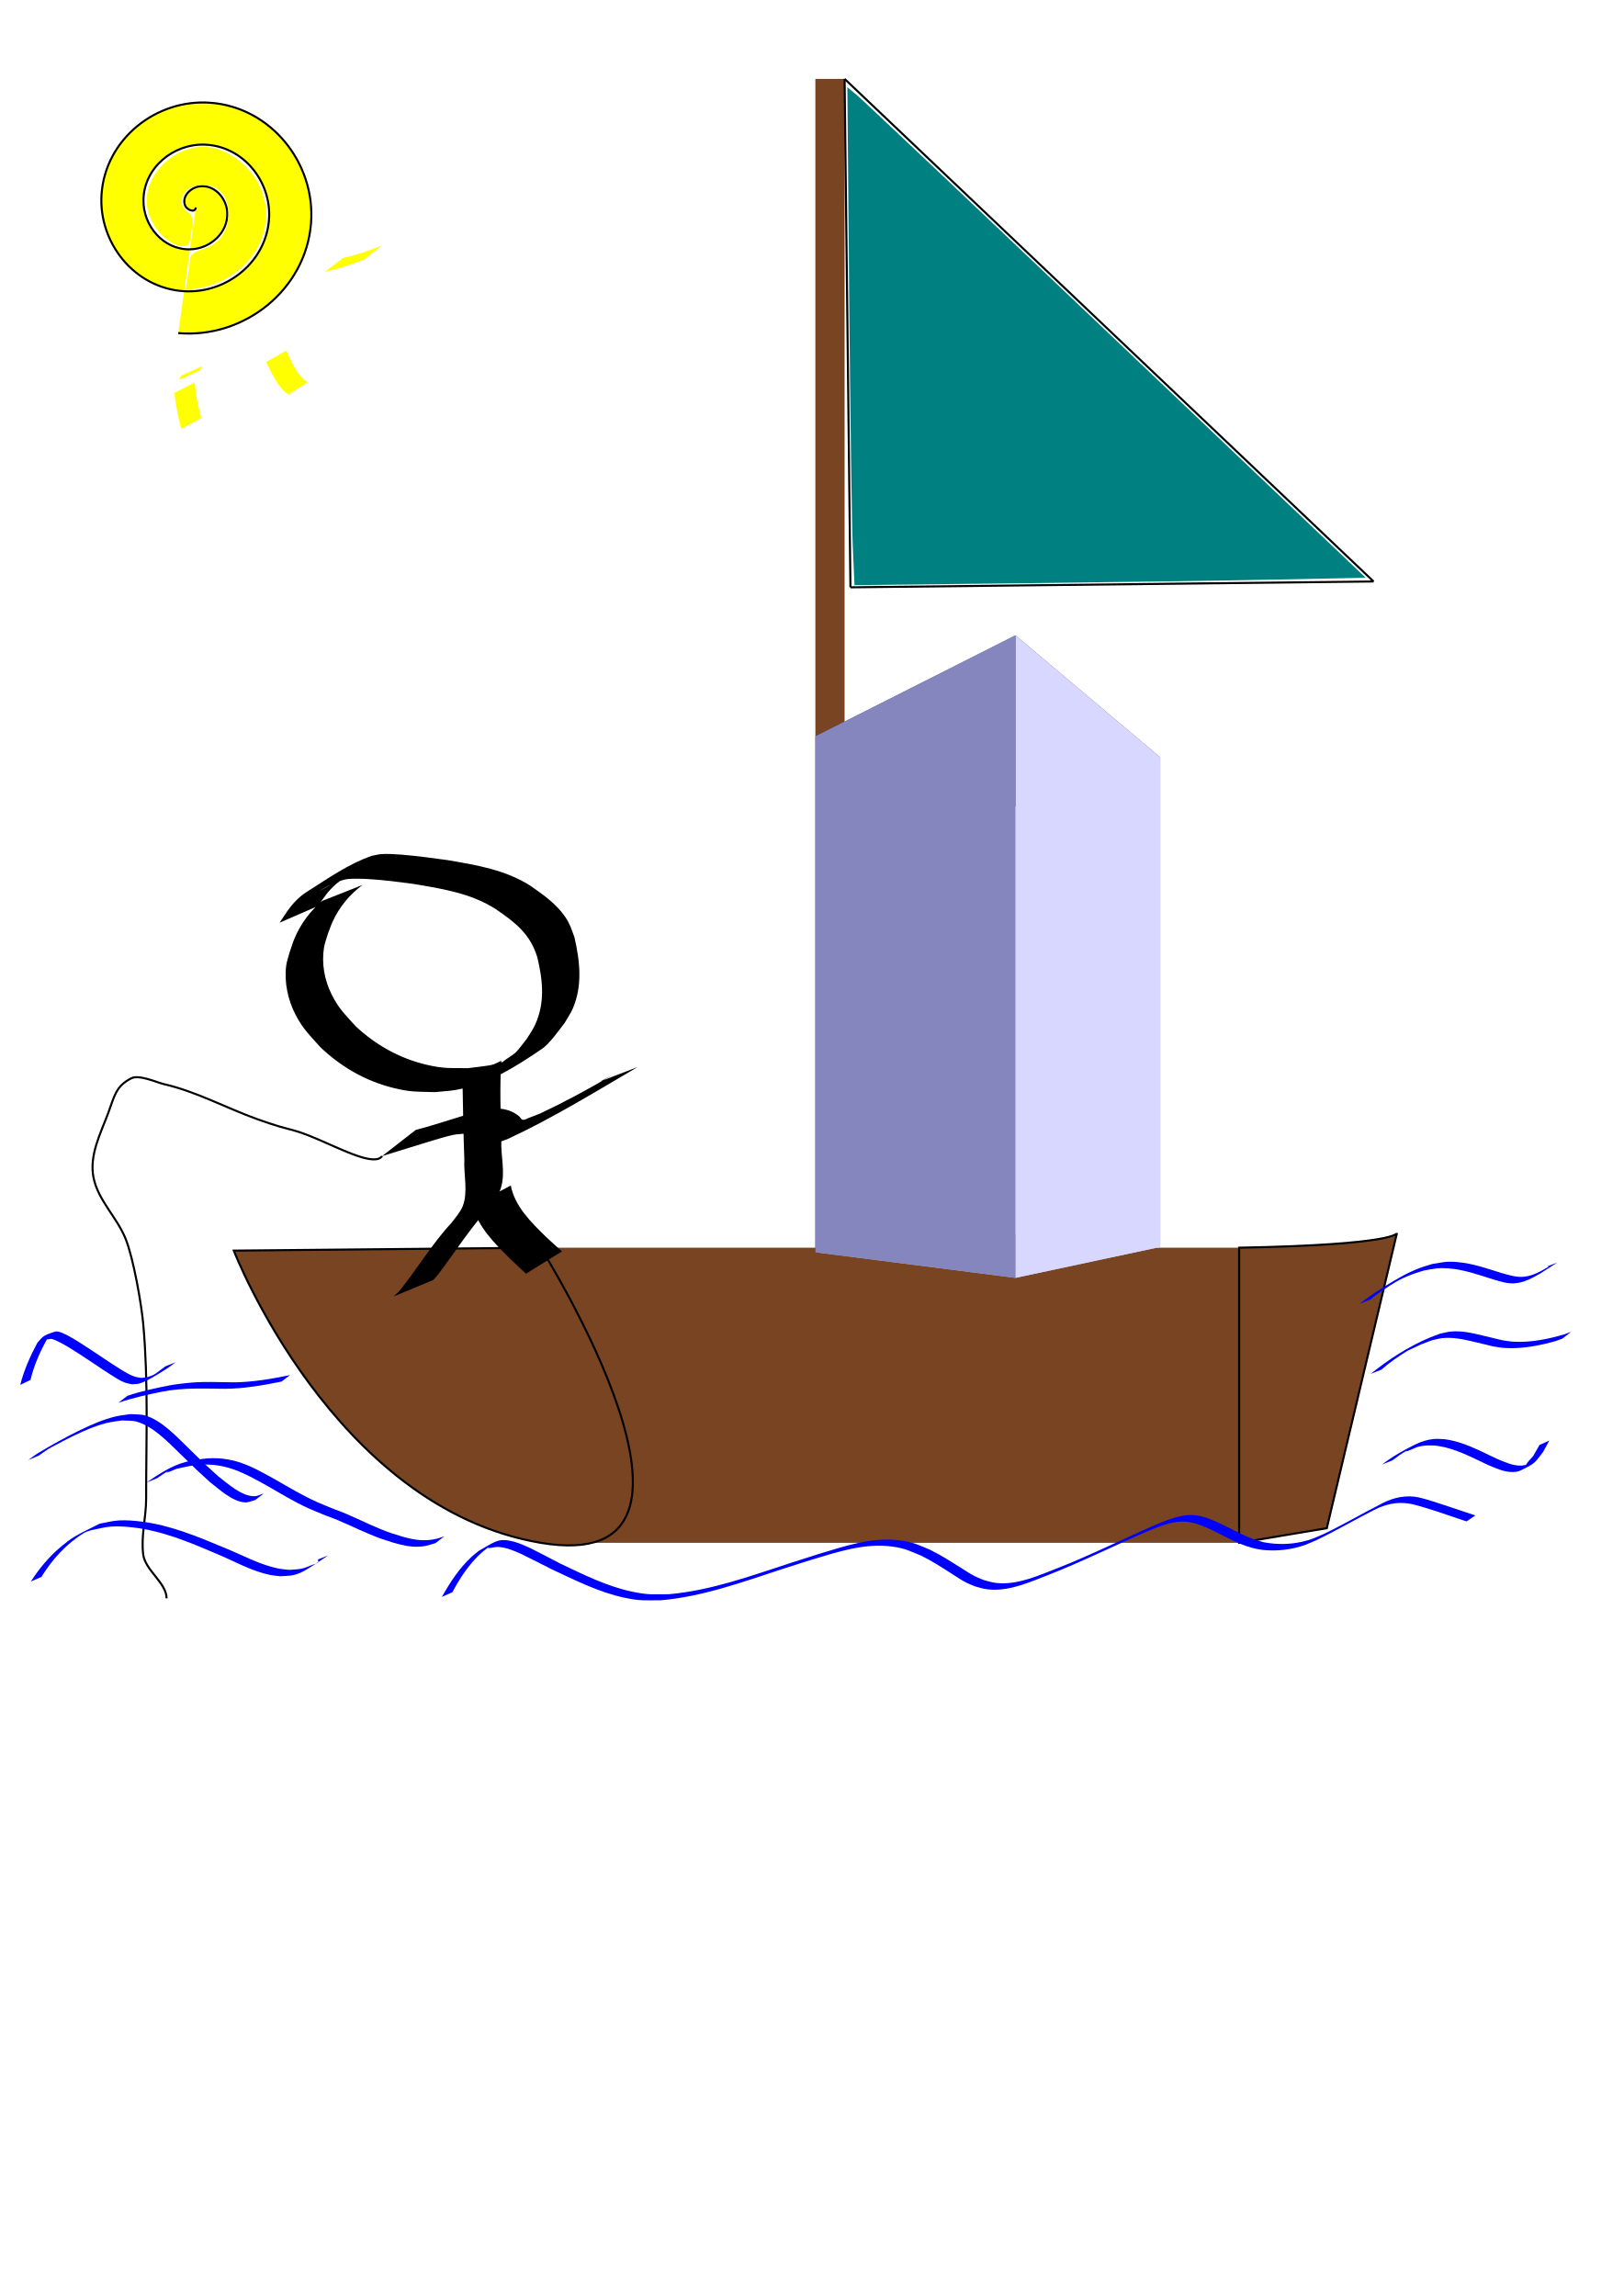
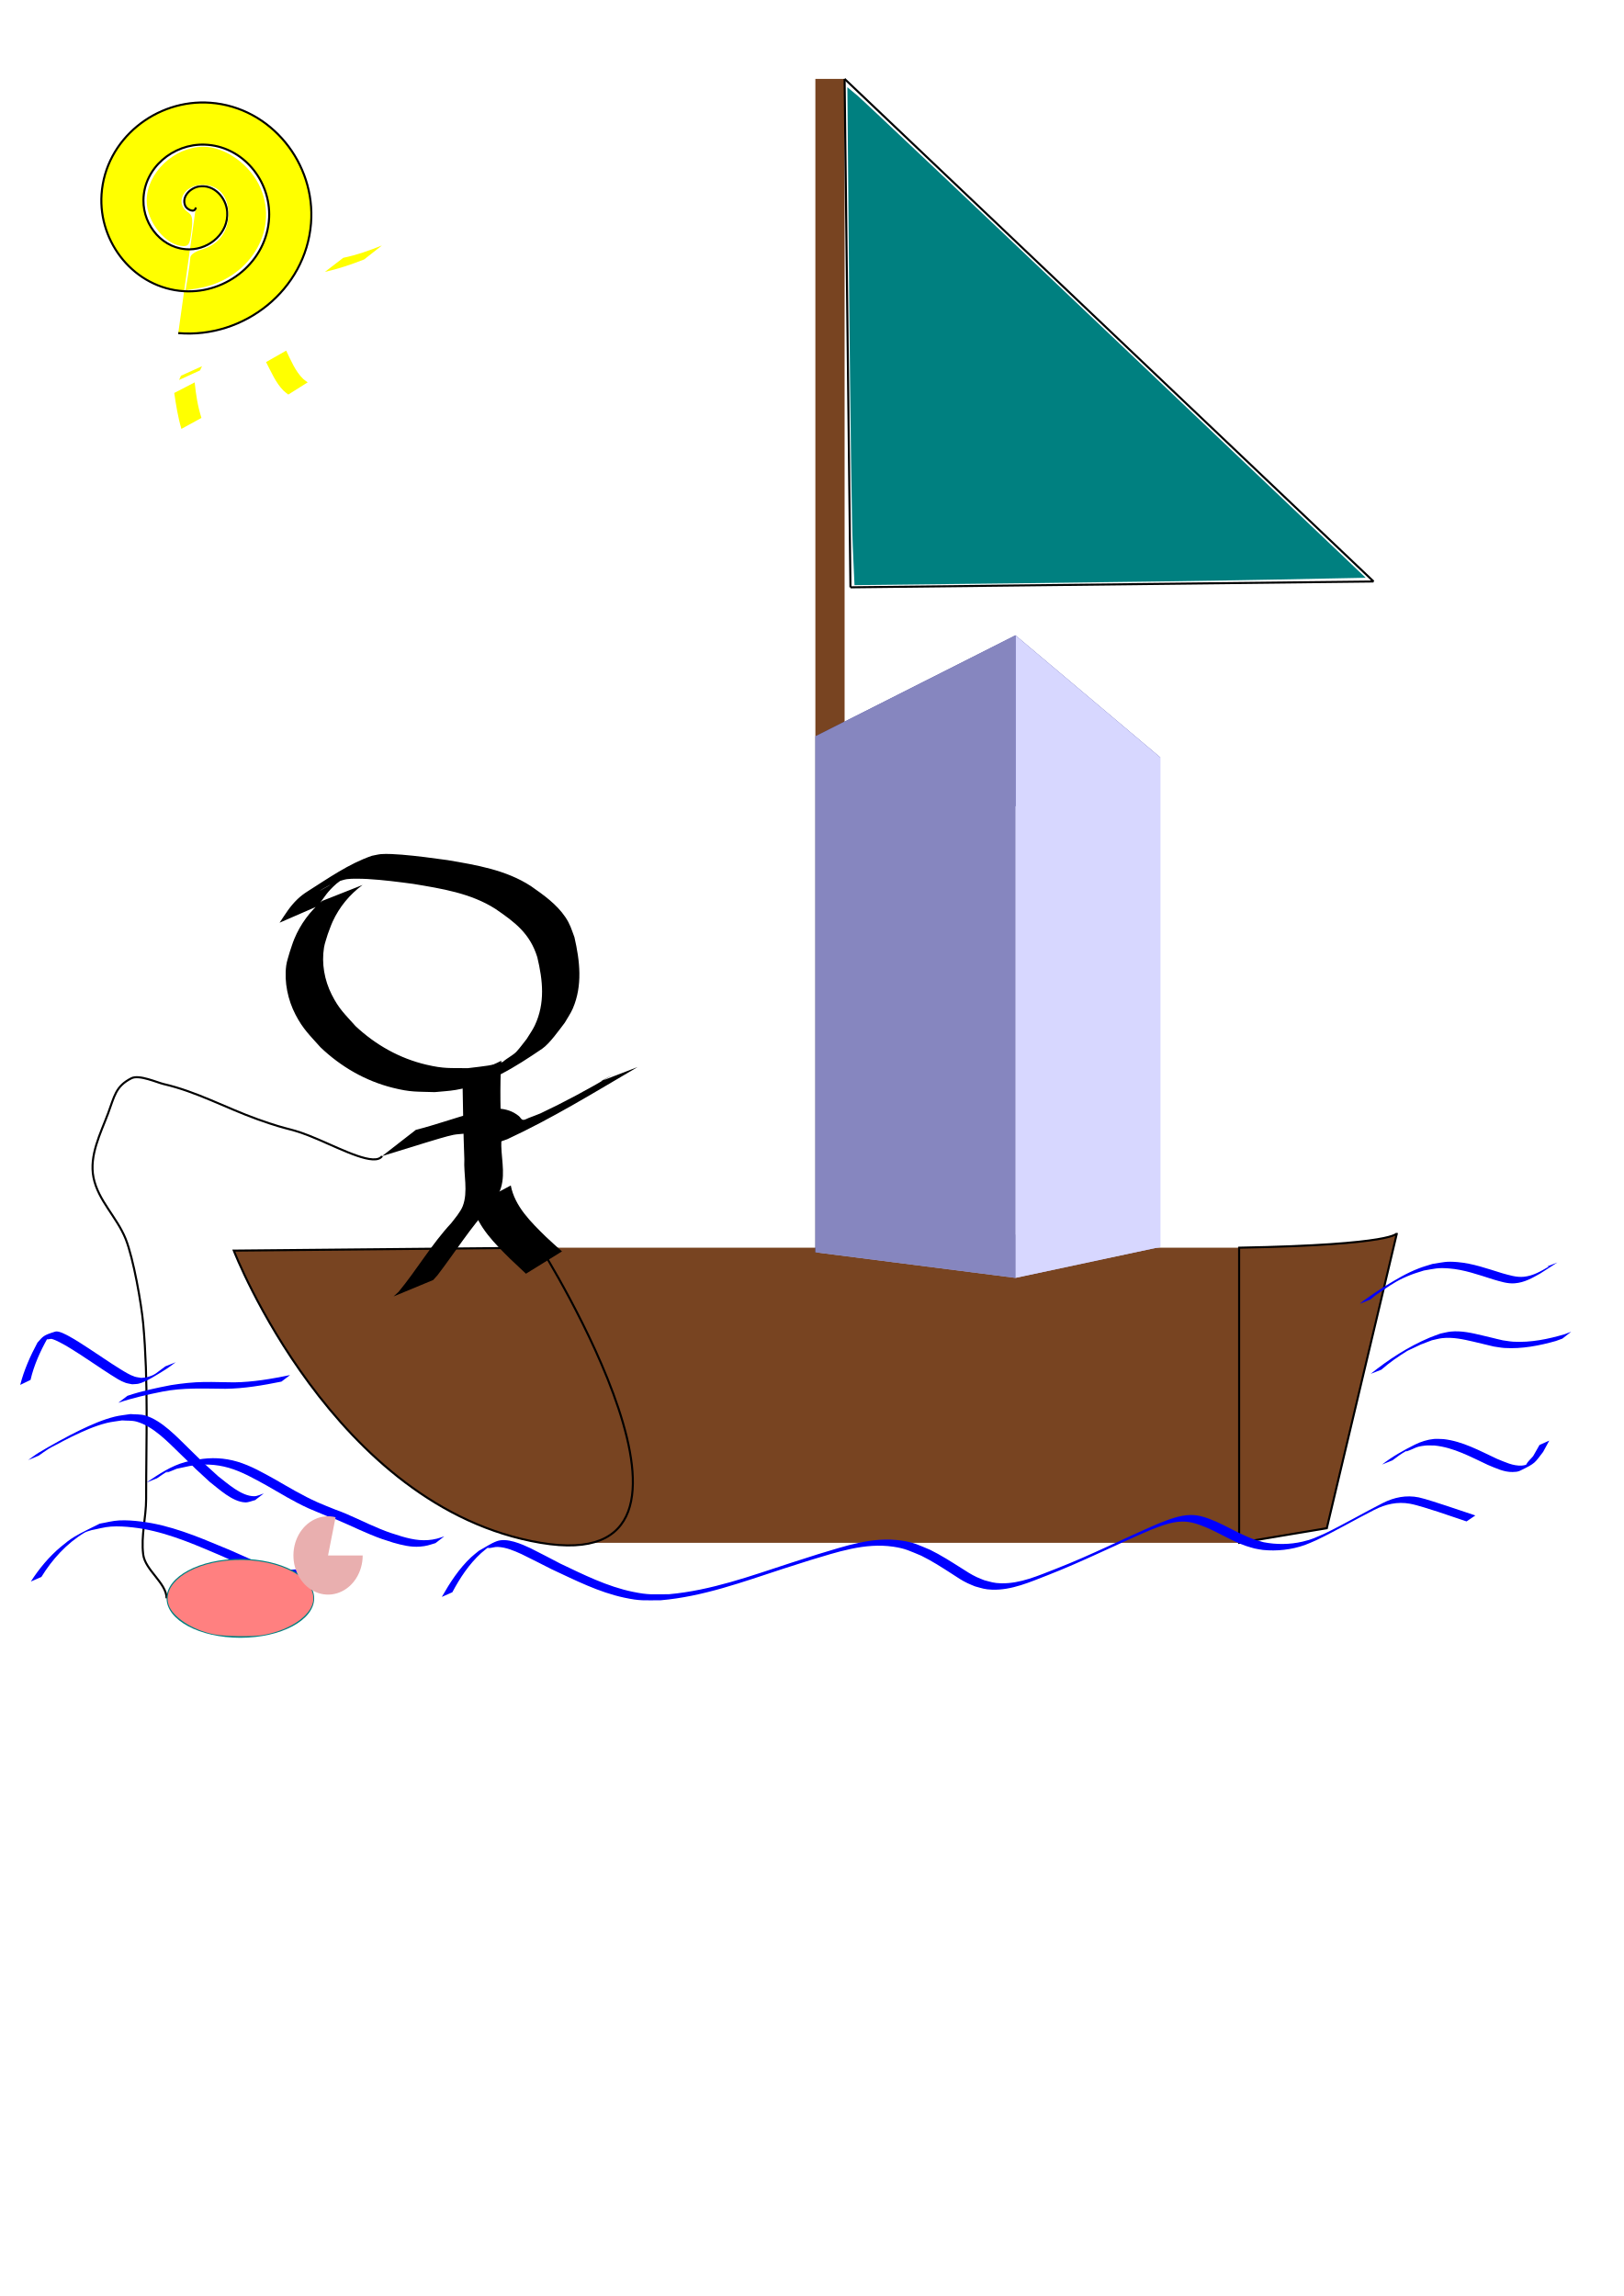
<svg xmlns="http://www.w3.org/2000/svg" width="210mm" height="297mm" viewBox="0 0 210 297" version="1.1" id="svg8">
  <defs id="defs2">
    </defs>
  <g id="layer1">
    <g id="g20" style="fill:#784421" transform="translate(0.3779762,66.52381)">
      <rect style="fill:#784421;stroke-width:0.265" id="rect11" width="90.336" height="38.176" x="69.548" y="94.872" />
      <path style="fill:#784421;stroke:#000000;stroke-width:0.265px;stroke-linecap:butt;stroke-linejoin:miter;stroke-opacity:1" d="m 69.548,94.872 -39.688,0.378 c 0,0 12.851,33.262 39.688,37.798 26.836,4.536 0,-38.176 0,-38.176 z" id="path13" />
      <path style="fill:#784421;stroke:#000000;stroke-width:0.265px;stroke-linecap:butt;stroke-linejoin:miter;stroke-opacity:1" d="m 159.884,94.872 c 20.411,-0.378 20.411,-1.89 20.411,-1.89 l -9.071,38.176 -11.339,1.89 z" id="path15" />
    </g>
    <rect style="fill:#784421;fill-opacity:1;stroke-width:0.265" id="rect131" width="3.78" height="85.045" x="105.455" y="10.205" />
    <path style="fill:none;fill-rule:evenodd;stroke:#000000;stroke-width:0.265px;stroke-linecap:butt;stroke-linejoin:miter;stroke-opacity:1" d="M 109.235,10.205 177.649,75.217" id="path145" />
    <path style="fill:none;fill-rule:evenodd;stroke:#000000;stroke-width:0.265px;stroke-linecap:butt;stroke-linejoin:miter;stroke-opacity:1" d="m 177.649,75.217 -67.658,0.756" id="path147" />
    <path style="fill:#008080;fill-rule:evenodd;stroke:#000000;stroke-width:0.265px;stroke-linecap:butt;stroke-linejoin:miter;stroke-opacity:1" d="m 109.235,10.205 0.756,65.768" id="path149" />
    <path style="fill:#008080;fill-opacity:1;stroke-width:1.429" d="m 416.856,267.131 c -0.465,-10.419 -1.25,-65.193 -1.746,-121.719 l -0.901,-102.775 5.04,4.204 c 2.772,2.312 59.781,56.275 126.686,119.918 l 121.646,115.714 -44.73,0.892 c -24.602,0.491 -80.825,1.302 -124.94,1.802 l -80.21,0.909 z" id="path151" transform="scale(0.2645833)" />
    <path style="fill:#000000;fill-opacity:1;fill-rule:nonzero;stroke:none;stroke-width:0.265" id="path28" d="m 41.673,116.54 c -1.585,1.339 -2.812,2.992 -3.61,4.915 -0.228,0.549 -0.392,1.123 -0.588,1.684 -0.153,0.588 -0.38,1.162 -0.458,1.765 -0.276,2.131 0.214,4.444 1.2,6.34 0.99,1.903 1.821,2.637 3.236,4.232 2.627,2.506 5.795,4.344 9.331,5.231 2.35,0.59 3.039,0.485 5.445,0.565 0.907,-0.095 1.823,-0.131 2.722,-0.285 4.174,-0.716 7.695,-2.969 11.172,-5.33 0.957,-0.65 2.236,-2.468 2.925,-3.368 0.345,-0.61 0.757,-1.187 1.035,-1.83 1.284,-2.975 0.914,-6.173 0.211,-9.224 -0.386,-1.038 -0.555,-1.688 -1.179,-2.61 -1.135,-1.676 -2.817,-2.862 -4.448,-4.002 -3.233,-2.105 -7.069,-2.729 -10.801,-3.365 -1.958,-0.27 -3.92,-0.537 -5.891,-0.7 -0.676,-0.056 -1.985,-0.141 -2.691,-0.075 -0.397,0.037 -0.785,0.144 -1.178,0.216 -2.987,1.019 -5.732,2.966 -8.331,4.607 -0.465,0.294 -0.909,0.628 -1.305,1.01 -1.011,0.976 -1.533,1.886 -2.31,3.041 0,0 4.954,-2.156 4.954,-2.156 v 0 c 0.937,-1.302 1.202,-1.823 2.409,-2.898 0.412,-0.367 1.84,-1.201 1.331,-0.987 -1.187,0.5 -2.25,1.254 -3.389,1.855 -0.393,0.207 0.752,-0.475 1.148,-0.674 0.359,-0.181 0.742,-0.309 1.114,-0.464 0.374,-0.103 0.739,-0.249 1.122,-0.309 0.64,-0.099 2.109,-0.052 2.709,-0.018 1.979,0.115 3.949,0.371 5.912,0.634 3.649,0.61 7.413,1.194 10.591,3.221 2.541,1.738 4.484,3.187 5.431,6.261 0.716,2.993 1.034,5.926 -0.325,8.822 -0.29,0.618 -0.702,1.171 -1.053,1.757 -0.45,0.557 -0.861,1.149 -1.349,1.672 -0.509,0.546 -2.378,1.451 -1.636,1.53 1.018,0.108 1.941,-0.758 2.728,-1.414 0.609,-0.508 -1.43,0.693 -2.178,0.956 -2.196,0.771 -2.846,0.728 -5.164,1.027 -2.337,-0.029 -3.063,0.089 -5.352,-0.444 -3.469,-0.808 -6.591,-2.569 -9.179,-4.994 -1.404,-1.583 -2.137,-2.196 -3.09,-4.093 -0.93,-1.852 -1.321,-4.019 -0.988,-6.071 0.096,-0.589 0.322,-1.149 0.483,-1.723 0.211,-0.544 0.39,-1.101 0.633,-1.632 0.868,-1.893 2.198,-3.509 3.872,-4.74 0,0 -5.223,2.063 -5.223,2.063 z" />
    <path style="fill:#000000;fill-opacity:1;fill-rule:nonzero;stroke:none;stroke-width:0.265" id="path30" d="m 59.815,139.707 c 0.065,3.416 0.108,6.831 0.24,10.245 -0.11,1.918 0.516,4.221 -0.21,6.076 -0.29,0.742 -1.013,1.577 -1.473,2.177 -2.558,2.749 -4.441,6.021 -6.824,8.903 -0.216,0.198 -0.432,0.396 -0.648,0.594 0,0 5.127,-2.126 5.127,-2.126 v 0 c 0.187,-0.208 0.374,-0.415 0.561,-0.623 2.27,-2.969 4.253,-6.158 6.799,-8.915 0.622,-0.88 1.098,-1.387 1.411,-2.417 0.599,-1.971 -0.06,-4.13 0.045,-6.13 -0.107,-3.425 -0.212,-6.858 -0.014,-10.282 0,0 -5.012,2.497 -5.012,2.497 z" />
    <path style="fill:#000000;fill-opacity:1;fill-rule:nonzero;stroke:none;stroke-width:0.265" id="path32" d="m 61.119,155.988 c 0.743,2.776 2.862,4.862 4.839,6.828 1.416,1.349 0.727,0.701 2.065,1.946 0,0 4.663,-2.888 4.663,-2.888 v 0 c -1.361,-1.214 -0.663,-0.581 -2.093,-1.902 -1.903,-1.873 -4.008,-3.898 -4.532,-6.627 0,0 -4.943,2.643 -4.943,2.643 z" />
    <path style="fill:#000000;fill-opacity:1;fill-rule:nonzero;stroke:none;stroke-width:0.265" id="path34" d="m 49.415,149.547 c 1.904,-0.593 3.809,-1.182 5.717,-1.762 0.715,-0.218 2.713,-0.834 3.518,-0.988 0.437,-0.084 0.886,-0.097 1.328,-0.145 0.902,0.015 1.721,0.163 2.446,0.719 0.161,0.123 0.256,0.342 0.447,0.411 1.043,0.377 1.705,-0.092 2.741,-0.42 5.835,-2.704 11.328,-6.097 16.868,-9.343 0,0 -4.826,1.862 -4.826,1.862 v 0 c 0.452,-0.238 1.797,-0.975 1.357,-0.715 -2.964,1.75 -6.004,3.387 -9.116,4.858 -0.51,0.198 -1.015,0.407 -1.529,0.593 -0.245,0.089 -0.491,0.282 -0.748,0.232 -0.226,-0.043 -0.324,-0.328 -0.503,-0.473 -0.811,-0.661 -1.687,-0.923 -2.734,-0.983 -0.473,0.034 -0.951,0.021 -1.418,0.101 -0.567,0.098 -1.118,0.275 -1.672,0.43 -2.514,0.705 -4.977,1.585 -7.509,2.23 0,0 -4.367,3.393 -4.367,3.393 z" />
    <path style="fill:none;stroke:#000000;stroke-width:0.265px;stroke-linecap:butt;stroke-linejoin:miter;stroke-opacity:1" d="m 49.415,149.547 c -0.932,1.336 -5.002,-0.759 -8.215,-2.136 -3.86,-1.654 -3.218,-0.947 -7.938,-2.646 -4.104,-1.478 -7.821,-3.549 -12.095,-4.536 -0.823,-0.19 -3.166,-1.252 -4.158,-0.756 -2.078,1.039 -2.206,2.354 -3.024,4.536 -0.971,2.59 -2.466,5.434 -1.89,8.315 0.595,2.975 3.026,5.107 4.158,7.938 1.012,2.529 2.037,8.419 2.268,10.961 0.681,7.487 0.378,15.133 0.378,22.679 0,2.405 -0.681,4.761 -0.378,7.182 0.254,2.034 3.024,3.686 3.024,5.67" id="path44" />
    <path style="fill:#ffff00;fill-rule:evenodd;stroke:#000000;stroke-width:0.265" id="path62" d="m 25.324,26.836 c -0.114,0.815 -1.155,0.249 -1.354,-0.189 -0.542,-1.186 0.636,-2.332 1.732,-2.52 1.96,-0.336 3.555,1.433 3.685,3.276 0.191,2.704 -2.235,4.801 -4.819,4.851 -3.444,0.066 -6.056,-3.039 -6.016,-6.363 0.05,-4.182 3.844,-7.315 7.906,-7.182 4.92,0.162 8.577,4.649 8.347,9.449 -0.271,5.657 -5.454,9.841 -10.993,9.512 -6.395,-0.379 -11.105,-6.259 -10.678,-12.536 0.486,-7.132 7.064,-12.371 14.08,-11.843 7.87,0.592 13.637,7.87 13.009,15.623 -0.697,8.608 -8.675,14.903 -17.166,14.174" />
    <path style="fill:#ffff00;stroke-width:1.429" d="m 91.82,135.062 c 0.622,-3.781 1.169,-7.899 1.216,-9.149 0.051,-1.375 2.303,-2.938 5.694,-3.954 8.22,-2.463 12.962,-8.776 12.962,-17.258 0,-8.909 -4.877,-14.371 -12.831,-14.371 -8.797,0 -13.576,8.78 -7.207,13.241 2.413,1.69 2.693,3.039 1.944,9.367 -0.746,6.295 -1.323,7.391 -3.891,7.387 -8.44,-0.015 -18.015,-11.776 -18.015,-22.126 0,-13.636 13.361,-26.389 27.691,-26.432 10.816,-0.032 23.082,8.824 27.975,20.197 9.131,21.224 -5.805,44.99 -30.811,49.028 l -5.859,0.946 z" id="path66" transform="scale(0.2645833)" />
    <path style="fill:#ffff00;stroke-width:0.265" id="path88" d="m 23.402,48.604 c -0.08,0.182 -0.161,0.364 -0.241,0.546 0,0 2.71,-1.237 2.71,-1.237 v 0 c 0.086,-0.181 0.172,-0.362 0.258,-0.543 0,0 -2.728,1.234 -2.728,1.234 z" />
    <path style="fill:#ffff00;stroke-width:0.265" id="path90" d="m 22.536,50.833 c 0.231,1.564 0.476,3.129 0.925,4.647 0,0 2.593,-1.42 2.593,-1.42 v 0 c -0.478,-1.49 -0.722,-3.04 -0.875,-4.597 0,0 -2.642,1.37 -2.642,1.37 z" />
    <path style="fill:#ffff00;stroke-width:0.265" id="path92" d="m 34.41,46.837 c 0.662,1.256 1.234,2.659 2.249,3.689 0.19,0.193 0.419,0.341 0.629,0.512 0,0 2.51,-1.58 2.51,-1.58 v 0 c -0.199,-0.151 -0.419,-0.277 -0.598,-0.452 -1.019,-0.994 -1.577,-2.399 -2.187,-3.651 0,0 -2.602,1.481 -2.602,1.481 z" />
    <path style="fill:#ffff00;stroke-width:0.265" id="path94" d="m 42.025,35.169 c 1.739,-0.388 3.42,-0.957 5.075,-1.611 0,0 2.297,-1.807 2.297,-1.807 v 0 c -1.625,0.661 -3.282,1.244 -5.005,1.599 0,0 -2.368,1.818 -2.368,1.818 z" />
    <path style="fill:#0000ff;stroke-width:0.265" id="path384" d="m 3.949,178.497 c 0.44,-1.907 1.263,-3.71 2.212,-5.413 0.161,-0.158 0.694,-0.551 0.483,-0.474 -0.263,0.096 -0.682,0.257 -0.647,0.534 0.03,0.239 0.489,-0.006 0.722,0.06 0.359,0.103 0.697,0.273 1.031,0.441 0.866,0.436 1.829,1.073 2.64,1.584 1.323,0.85 2.606,1.759 3.935,2.601 0.577,0.366 1.244,0.812 1.902,1.041 0.279,0.097 0.576,0.128 0.864,0.192 0.286,-0.027 0.579,-0.013 0.859,-0.08 0.959,-0.232 2.491,-1.241 3.074,-1.59 0.677,-0.405 1.073,-0.718 1.702,-1.179 0,0 -1.337,0.53 -1.337,0.53 v 0 c -1.247,0.904 -1.294,1.092 -2.277,1.374 -0.27,0.077 -0.555,0.079 -0.833,0.119 -0.284,-0.053 -0.577,-0.072 -0.853,-0.16 -0.655,-0.21 -1.346,-0.654 -1.918,-1.007 -1.341,-0.827 -2.629,-1.733 -3.949,-2.592 -0.837,-0.54 -1.737,-1.146 -2.618,-1.622 -0.245,-0.132 -1.331,-0.75 -1.784,-0.61 -1.576,0.489 -1.554,0.588 -2.315,1.43 -0.93,1.736 -1.74,3.555 -2.227,5.469 0,0 1.337,-0.648 1.337,-0.648 z" />
    <path style="fill:#0000ff;stroke-width:0.265" id="path386" d="m 5.008,188.296 c 0.42,-0.29 0.829,-0.598 1.261,-0.871 0.268,-0.169 0.556,-0.306 0.837,-0.454 0.73,-0.383 1.454,-0.779 2.197,-1.138 1.434,-0.694 2.909,-1.36 4.461,-1.755 0.662,-0.169 1.347,-0.228 2.021,-0.341 0.625,0.053 1.27,-0.009 1.875,0.158 2.193,0.608 4.129,2.707 5.704,4.224 3.387,3.262 0.455,0.523 3.74,3.555 1.194,0.926 2.967,2.611 4.619,2.667 0.434,0.015 0.846,-0.194 1.269,-0.291 0,0 1.124,-0.861 1.124,-0.861 v 0 c -0.411,0.118 -0.806,0.351 -1.234,0.355 -1.651,0.013 -3.46,-1.662 -4.649,-2.569 -2.831,-2.579 -0.872,-0.755 -3.75,-3.546 -1.553,-1.506 -3.553,-3.702 -5.707,-4.331 -0.612,-0.179 -1.27,-0.119 -1.905,-0.179 -0.683,0.112 -1.377,0.168 -2.049,0.336 -1.56,0.39 -3.041,1.053 -4.483,1.746 -1.585,0.761 -3.984,2.091 -5.368,2.934 -0.46,0.28 -0.88,0.621 -1.32,0.931 0,0 1.356,-0.571 1.356,-0.571 z" />
    <path style="fill:#0000ff;stroke-width:0.265" id="path388" d="m 5.356,203.982 c 1.389,-2.26 3.264,-4.331 5.553,-5.711 0.285,-0.172 0.625,-0.227 0.937,-0.341 0.833,-0.153 1.653,-0.402 2.498,-0.458 0.946,-0.062 1.899,0.001 2.841,0.107 3.726,0.418 7.206,1.869 10.619,3.326 2.391,0.965 4.684,2.353 7.248,2.841 0.386,0.073 0.779,0.099 1.168,0.149 1.018,-0.059 1.546,-0.01 2.526,-0.403 0.985,-0.394 3.109,-1.905 3.683,-2.286 0,0 -1.304,0.518 -1.304,0.518 v 0 c 0.091,0.64 0.102,0.332 -1.258,0.908 -0.951,0.403 -1.49,0.365 -2.484,0.439 -0.386,-0.045 -0.775,-0.067 -1.158,-0.135 -2.569,-0.46 -4.918,-1.819 -7.316,-2.769 -3.436,-1.441 -6.936,-2.893 -10.669,-3.349 -0.941,-0.115 -1.893,-0.192 -2.84,-0.143 -0.846,0.043 -1.671,0.279 -2.507,0.418 -1.078,0.558 -2.193,1.051 -3.235,1.673 -0.639,0.381 -1.226,0.848 -1.796,1.326 -1.519,1.274 -2.805,2.824 -3.874,4.488 0,0 1.368,-0.599 1.368,-0.599 z" />
    <path style="fill:#0000ff;stroke-width:0.265" id="path390" d="m 58.502,205.97 c 0.987,-1.863 2.166,-3.642 3.732,-5.075 0.32,-0.293 0.675,-0.545 1.012,-0.818 -0.042,0.06 -0.2,0.18 -0.127,0.181 0.421,0.01 0.834,-0.175 1.255,-0.155 1.103,0.051 2.097,0.487 3.083,0.933 0.475,0.215 3.6,1.808 3.887,1.953 3.033,1.41 6.083,2.971 9.382,3.675 2.112,0.451 2.557,0.335 4.732,0.339 5.473,-0.47 10.642,-2.383 15.822,-4.071 1.166,-0.38 2.337,-0.746 3.506,-1.118 3.486,-1.036 7.047,-2.282 10.74,-1.74 1.595,0.234 2.16,0.565 3.619,1.162 1.405,0.689 2.718,1.541 4.03,2.387 0.76,0.49 1.148,0.776 1.956,1.169 0.318,0.155 0.652,0.277 0.978,0.415 0.904,0.246 1.252,0.396 2.213,0.427 2.53,0.084 4.905,-0.994 7.208,-1.884 4.485,-1.749 8.786,-3.921 13.208,-5.815 1.318,-0.511 2.672,-1.077 4.111,-1.112 1.191,-0.029 2.151,0.355 3.228,0.788 1.725,0.754 3.333,1.771 5.121,2.382 0.345,0.118 0.7,0.207 1.05,0.31 0.36,0.063 0.716,0.15 1.079,0.188 1.823,0.192 3.719,-0.026 5.446,-0.639 0.5,-0.177 0.977,-0.411 1.466,-0.617 2.551,-1.213 4.985,-2.648 7.502,-3.924 1.445,-0.738 2.993,-1.09 4.612,-0.797 0.976,0.176 2.73,0.763 3.642,1.049 2.508,0.843 1.28,0.43 3.682,1.24 0,0 1.136,-0.771 1.136,-0.771 v 0 c -2.413,-0.799 -1.183,-0.388 -3.692,-1.236 -0.715,-0.231 -2.83,-0.939 -3.621,-1.1 -1.624,-0.33 -3.188,-0.016 -4.647,0.724 -2.528,1.277 -4.968,2.722 -7.521,3.951 -1.209,0.521 -1.595,0.754 -2.866,1.048 -1.649,0.382 -3.38,0.397 -5.037,0.076 -1.002,-0.289 -1.092,-0.283 -2.054,-0.687 -1.405,-0.59 -2.719,-1.374 -4.112,-1.991 -1.074,-0.444 -2.085,-0.857 -3.276,-0.842 -1.461,0.018 -2.839,0.59 -4.176,1.111 -4.431,1.904 -8.737,4.092 -13.235,5.842 -2.266,0.877 -4.605,1.938 -7.092,1.881 -0.941,-0.021 -1.295,-0.167 -2.184,-0.399 -0.324,-0.134 -0.656,-0.251 -0.973,-0.401 -0.786,-0.373 -1.227,-0.683 -1.968,-1.15 -1.332,-0.839 -2.657,-1.694 -4.073,-2.388 -1.484,-0.611 -2.04,-0.942 -3.666,-1.183 -3.78,-0.559 -7.289,0.707 -10.856,1.766 -1.172,0.375 -2.346,0.743 -3.516,1.125 -5.145,1.677 -10.281,3.555 -15.713,4.04 -2.148,0.005 -2.615,0.12 -4.707,-0.313 -3.297,-0.682 -6.354,-2.218 -9.368,-3.651 -0.428,-0.223 -3.267,-1.714 -3.853,-1.988 -1.148,-0.538 -3.058,-1.394 -4.376,-0.897 -0.814,0.306 -1.532,0.823 -2.298,1.234 -0.332,0.276 -0.681,0.533 -0.996,0.829 -1.569,1.471 -2.739,3.279 -3.795,5.136 0,0 1.359,-0.601 1.359,-0.601 z" />
    <path style="fill:#0000ff;stroke-width:0.265" id="path392" d="m 177.241,168.093 c 0.757,-0.62 0.556,-0.476 1.61,-1.192 1.334,-0.906 2.103,-1.398 3.627,-1.997 0.549,-0.216 1.119,-0.37 1.679,-0.556 1.445,-0.24 1.751,-0.38 3.216,-0.272 1.962,0.145 3.855,0.826 5.716,1.414 0.899,0.256 1.849,0.588 2.803,0.513 1.283,-0.101 2.239,-0.664 3.329,-1.277 0.734,-0.473 1.468,-0.946 2.202,-1.419 0,0 -1.321,0.522 -1.321,0.522 v 0 c 0.073,0.002 0.146,0.004 0.219,0.006 -1.052,0.612 -2.009,1.198 -3.255,1.323 -0.95,0.095 -1.906,-0.223 -2.804,-0.467 -1.877,-0.578 -3.79,-1.268 -5.761,-1.434 -1.482,-0.124 -1.786,0.014 -3.252,0.244 -0.565,0.183 -1.141,0.335 -1.695,0.549 -1.709,0.659 -2.911,1.408 -4.542,2.395 -0.524,0.317 -2.028,1.341 -2.597,1.761 -0.19,0.14 -0.367,0.299 -0.55,0.448 0,0 1.379,-0.563 1.379,-0.563 z" />
    <path style="fill:#0000ff;stroke-width:0.265" id="path394" d="m 178.657,177.176 c 1.03,-0.907 2.155,-1.69 3.321,-2.411 0.1,-0.062 0.211,-0.104 0.317,-0.154 1.895,-0.898 1.04,-0.531 2.898,-1.24 0.442,-0.091 0.878,-0.223 1.326,-0.274 1.37,-0.154 2.71,0.144 4.033,0.451 0.883,0.205 1.762,0.425 2.644,0.632 0.464,0.063 0.925,0.159 1.393,0.189 2.227,0.139 4.5,-0.294 6.63,-0.902 0.285,-0.104 0.57,-0.208 0.854,-0.312 0,0 1.137,-0.89 1.137,-0.89 v 0 c -0.286,0.109 -0.571,0.218 -0.857,0.327 -2.115,0.631 -4.395,1.091 -6.615,0.964 -0.463,-0.026 -0.921,-0.12 -1.381,-0.18 -4.546,-1.051 2.051,0.48 -2.649,-0.631 -1.332,-0.315 -2.684,-0.636 -4.066,-0.5 -0.456,0.045 -0.899,0.174 -1.348,0.261 -0.47,0.177 -0.947,0.336 -1.409,0.531 -2.754,1.163 -5.286,2.811 -7.611,4.676 0,0 1.383,-0.538 1.383,-0.538 z" />
    <path style="fill:#0000ff;stroke-width:0.265" id="path396" d="m 180.104,188.895 c 0.732,-0.543 0.994,-0.771 1.83,-1.236 0.029,-0.016 -0.072,0.103 -0.04,0.092 1.245,-0.426 1.109,-0.61 2.418,-0.756 0.407,-0.045 0.819,-0.005 1.229,-0.008 2.475,0.248 4.67,1.47 6.886,2.503 1.023,0.418 2.066,0.945 3.205,0.922 0.322,-0.007 0.662,-0.021 0.952,-0.161 2.081,-1.011 1.867,-0.995 2.995,-2.441 0.265,-0.487 0.53,-0.974 0.796,-1.461 0,0 -1.267,0.567 -1.267,0.567 v 0 c -0.274,0.482 -0.549,0.965 -0.823,1.447 -0.298,0.359 -0.674,0.665 -0.896,1.076 -0.055,0.102 0.457,-0.083 0.344,-0.056 -0.309,0.075 -0.615,0.182 -0.932,0.199 -1.132,0.061 -2.174,-0.467 -3.19,-0.874 -2.233,-1.037 -4.434,-2.274 -6.921,-2.554 -0.416,-0.005 -0.833,-0.054 -1.247,-0.015 -0.834,0.078 -1.699,0.359 -2.446,0.729 -1.484,0.737 -2.942,1.56 -4.253,2.579 0,0 1.361,-0.551 1.361,-0.551 z" />
    <path style="fill:#0000ff;stroke-width:0.265" id="path398" d="m 20.317,191.217 c 0.49,-0.317 0.965,-0.706 1.498,-0.95 0.105,-0.048 -0.378,0.25 -0.267,0.221 0.449,-0.119 0.868,-0.33 1.302,-0.496 0.542,-0.116 1.084,-0.231 1.626,-0.347 1.716,-0.318 3.421,-0.263 5.101,0.223 1.728,0.5 3.29,1.401 4.855,2.26 1.796,1.026 3.56,2.117 5.447,2.974 0.378,0.172 1.85,0.777 2.282,0.956 1.966,0.674 3.808,1.648 5.728,2.435 1.426,0.585 1.523,0.587 2.959,1.053 1.134,0.322 2.284,0.612 3.474,0.518 0.878,-0.07 1.176,-0.207 2.006,-0.456 0,0 1.136,-0.879 1.136,-0.879 v 0 c -0.321,0.103 -0.635,0.228 -0.962,0.308 -1.576,0.39 -2.958,0.167 -4.497,-0.278 -1.415,-0.447 -1.56,-0.463 -2.962,-1.034 -1.917,-0.78 -3.741,-1.774 -5.696,-2.46 -0.585,-0.235 -1.738,-0.694 -2.289,-0.941 -1.894,-0.847 -3.677,-1.912 -5.471,-2.949 -1.571,-0.866 -3.141,-1.779 -4.873,-2.296 -1.685,-0.503 -3.401,-0.581 -5.13,-0.272 -0.541,0.106 -1.091,0.174 -1.623,0.317 -1.84,0.496 -3.468,1.601 -5.03,2.655 0,0 1.387,-0.562 1.387,-0.562 z" />
    <path style="fill:#0000ff;stroke-width:0.265" id="path400" d="m 15.294,181.458 c 1.861,-0.628 3.772,-1.058 5.696,-1.442 2.69,-0.539 5.427,-0.385 8.15,-0.369 2.449,-0.024 4.866,-0.449 7.26,-0.929 0,0 1.118,-0.847 1.118,-0.847 v 0 c -2.382,0.493 -4.789,0.911 -7.23,0.943 -1.286,-0.003 -2.575,-0.065 -3.86,-0.047 -1.448,0.02 -2.891,0.178 -4.321,0.405 -1.896,0.372 -3.789,0.759 -5.622,1.382 0,0 -1.191,0.906 -1.191,0.906 z" />
    <g id="g414" style="fill:#0000ff">
      <path id="path426" style="fill:#e9e9ff;fill-rule:evenodd;stroke:none;stroke-linejoin:round" d="m 126.437,105.937 23.639,-7.958 v 63.32 l -23.639,-2.016 z" points="150.076,97.979 150.076,161.299 126.437,159.283 126.437,105.937 " />
      <path id="path416" style="fill:#353564;fill-rule:evenodd;stroke:none;stroke-linejoin:round" d="m 105.455,95.25 v 66.74 l 20.981,-2.707 v -53.346 z" points="105.455,161.99 126.437,159.283 126.437,105.937 105.455,95.25 " />
      <path id="path424" style="fill:#afafde;fill-rule:evenodd;stroke:none;stroke-linejoin:round" d="m 105.455,161.99 25.882,3.311 18.739,-4.002 -23.639,-2.016 z" points="131.337,165.301 150.076,161.299 126.437,159.283 105.455,161.99 " />
      <path id="path418" style="fill:#4d4d9f;fill-rule:evenodd;stroke:none;stroke-linejoin:round" d="m 105.455,95.25 25.882,-13.069 18.739,15.798 -23.639,7.958 z" points="131.337,82.181 150.076,97.979 126.437,105.937 105.455,95.25 " />
      <path id="path422" style="fill:#d7d7ff;fill-rule:evenodd;stroke:none;stroke-linejoin:round" d="m 131.337,82.181 v 83.12 l 18.739,-4.002 V 97.979 Z" points="131.337,165.301 150.076,161.299 150.076,97.979 131.337,82.181 " />
      <path id="path420" style="fill:#8686bf;fill-rule:evenodd;stroke:none;stroke-linejoin:round" d="m 105.455,95.25 25.882,-13.069 v 83.12 l -25.882,-3.311 z" points="131.337,82.181 131.337,165.301 105.455,161.99 105.455,95.25 " />
    </g>
+     <ellipse style="fill:#008080;stroke-width:0.265" id="path47" ry="5.103" rx="9.544" cy="206.753" cx="31.089" />
+     <path style="fill:#ff8080;stroke-width:0.714" d="m 103.943,798.903 c -10.228,-2.218 -19.551,-8.403 -21.481,-14.251 -3.295,-9.984 9.514,-19.758 28.371,-21.65 21.934,-2.2 42.392,6.783 42.333,18.589 -0.037,7.509 -10.547,15.204 -24.193,17.714 -5.452,1.003 -19.6,0.776 -25.03,-0.402 z" id="path53" transform="scale(0.2645833)" />
+     <path style="fill:#e9afaf;stroke-width:0.265" id="path55" d="m 46.907,201.206 a 4.479,5.066 0 0 1 -2.994,4.779 4.479,5.066 0 0 1 -4.979,-1.611 4.479,5.066 0 0 1 -0.307,-5.847 4.479,5.066 0 0 1 4.775,-2.266 l -0.974,4.944 z" />
+     <circle style="fill:#280b0b;stroke-width:0.265" id="path63" d="m 27.766,207.219 a 1.323,1.512 0 0 1 -0.849,1.412 1.323,1.512 0 0 1 -1.457,-0.401 1.323,1.512 0 0 1 -0.194,-1.699 1.323,1.512 0 0 1 1.318,-0.816 l -0.14,1.503 z" />
  </g>
</svg>
